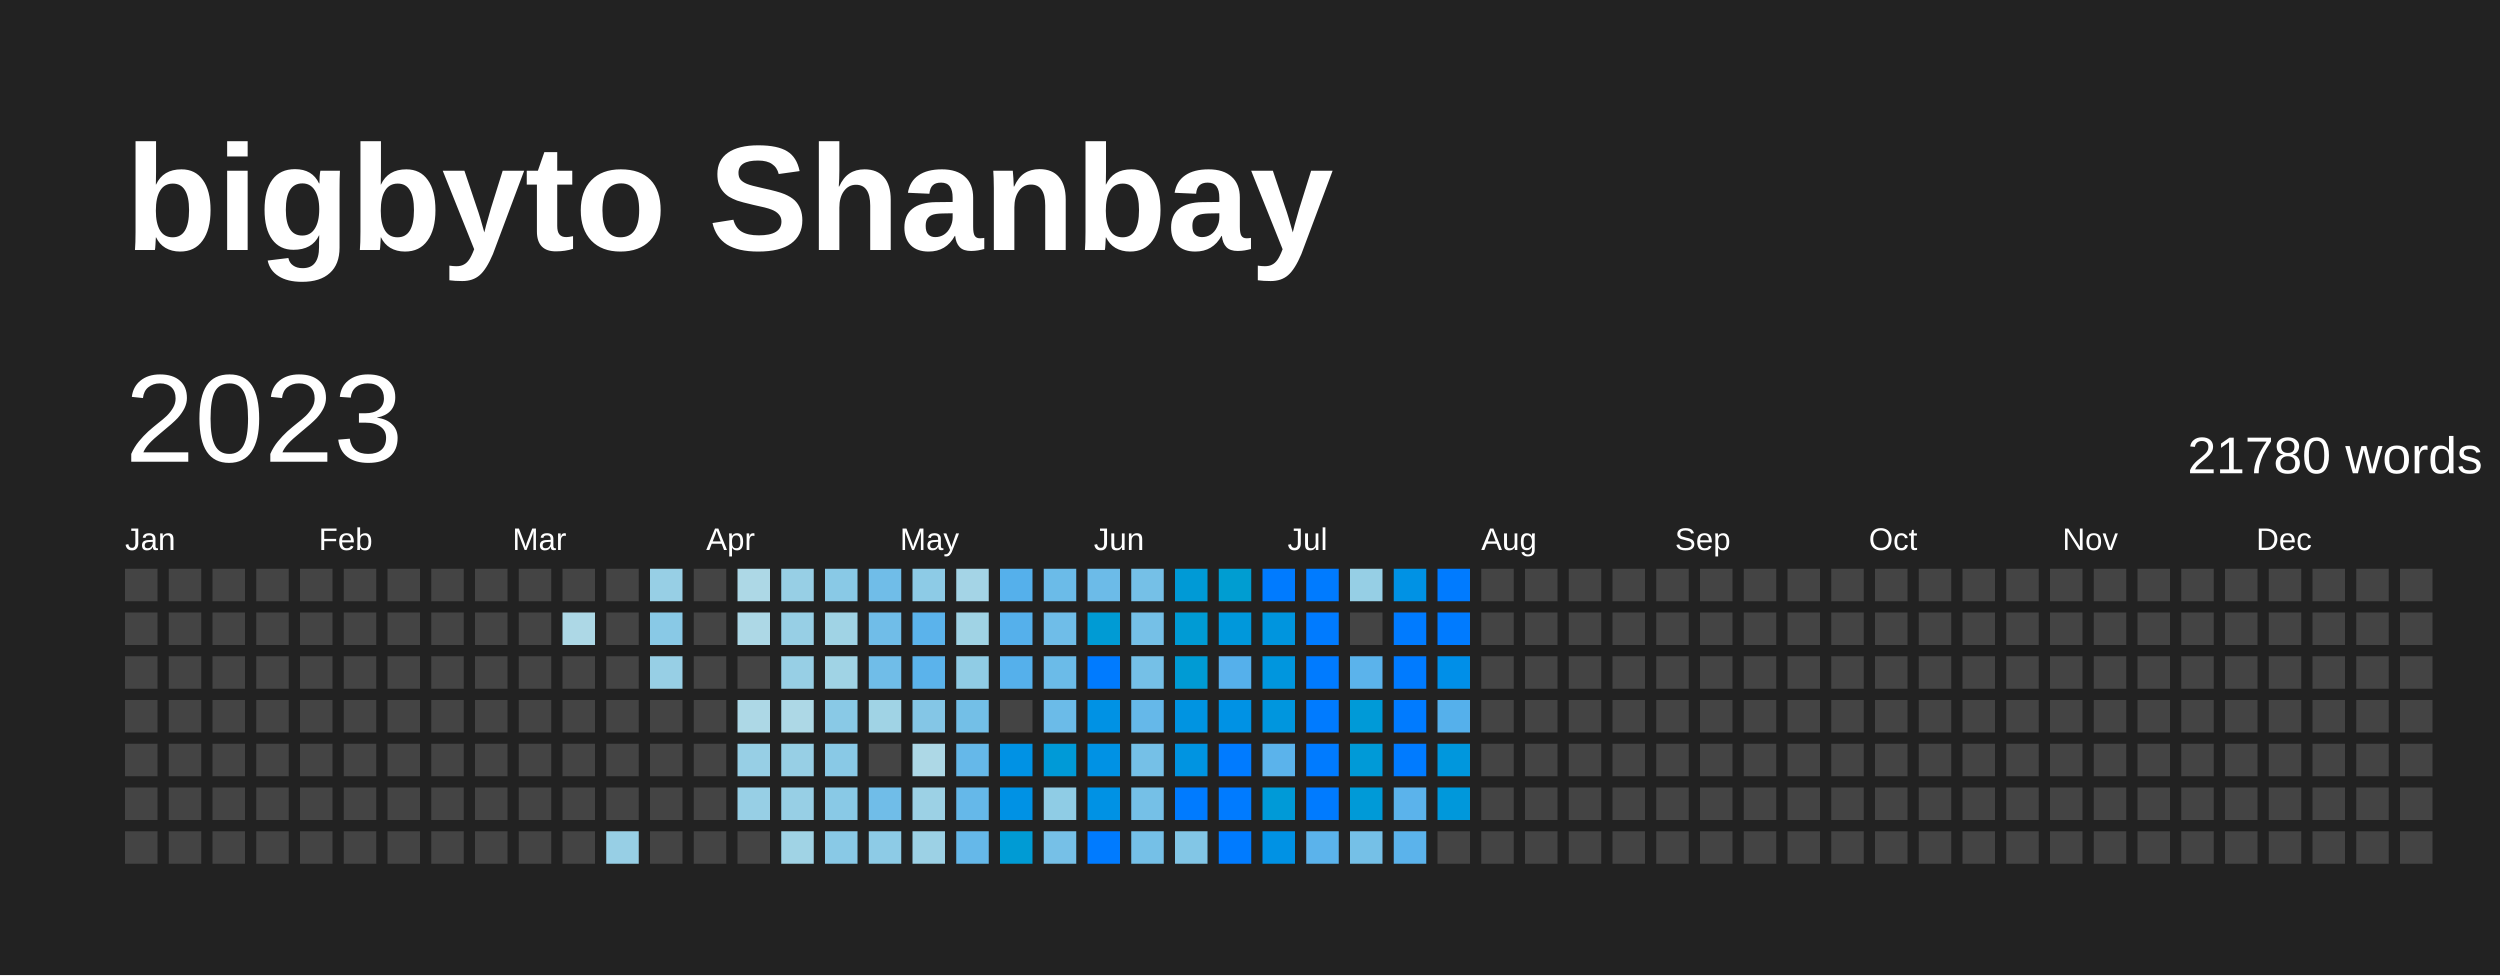
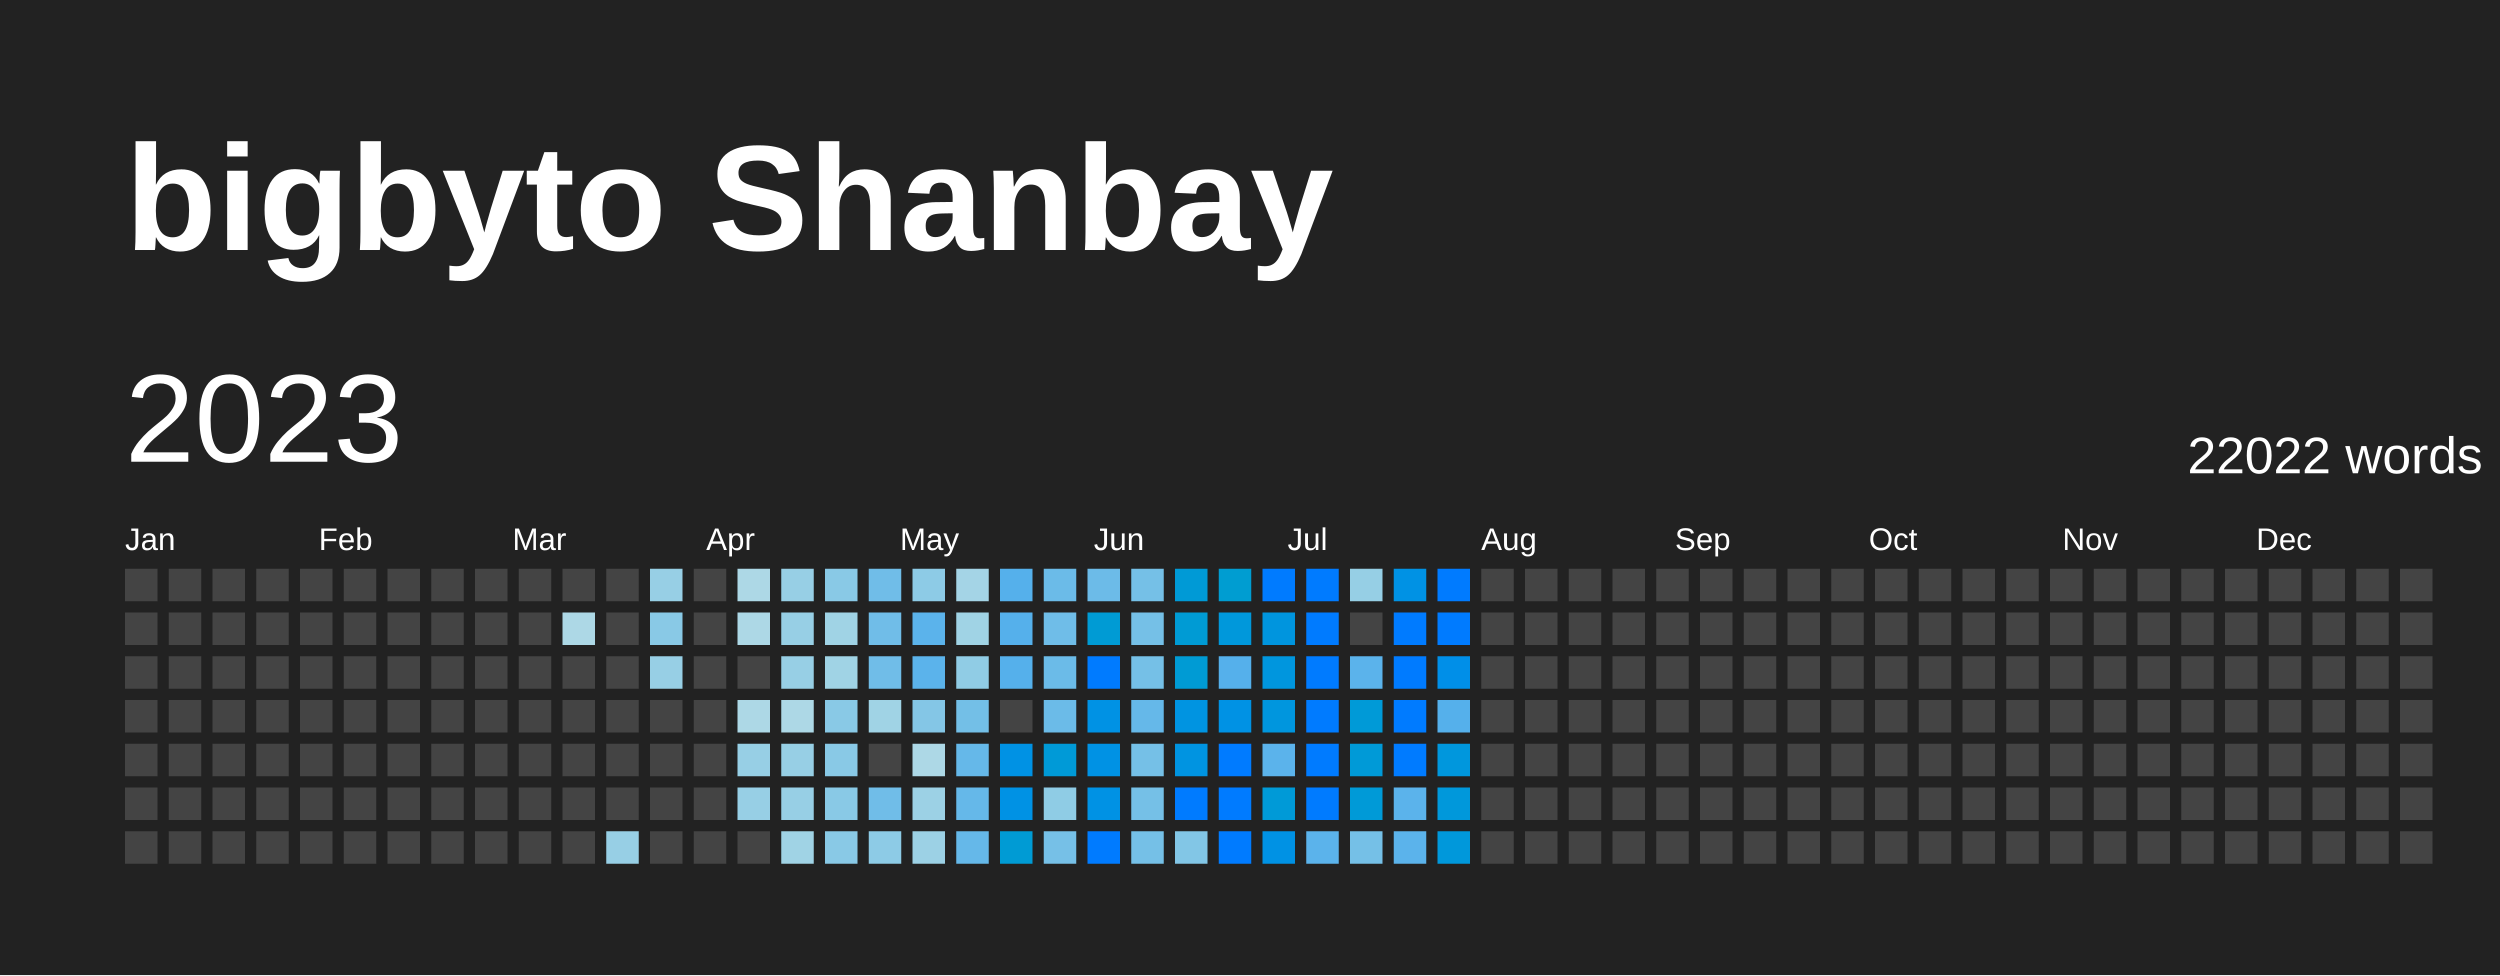
<svg xmlns="http://www.w3.org/2000/svg" baseProfile="full" height="78mm" version="1.1" viewBox="0,0,200,78" width="200mm">
  <defs />
  <rect fill="#222222" height="78" width="200" x="0" y="0" />
  <text fill="#FFFFFF" style="font-size:12px; font-family:Arial; font-weight:bold;" x="10" y="20">bigbyto Shanbay</text>
  <text dominant-baseline="hanging" fill="#FFFFFF" style="font-size:10.0px; font-family:Arial;" x="10" y="30">2023</text>
-   <text dominant-baseline="hanging" fill="#FFFFFF" style="font-size:4.125px; font-family:Arial;" x="175" y="35">21780 words</text>
+   <text dominant-baseline="hanging" fill="#FFFFFF" style="font-size:4.125px; font-family:Arial;" x="175" y="35">22022 words</text>
  <text fill="#FFFFFF" style="font-size:2.5px; font-family:Arial" x="10.0" y="44">Jan</text>
  <text fill="#FFFFFF" style="font-size:2.5px; font-family:Arial" x="25.5" y="44">Feb</text>
  <text fill="#FFFFFF" style="font-size:2.5px; font-family:Arial" x="41.0" y="44">Mar</text>
  <text fill="#FFFFFF" style="font-size:2.5px; font-family:Arial" x="56.5" y="44">Apr</text>
  <text fill="#FFFFFF" style="font-size:2.5px; font-family:Arial" x="72.0" y="44">May</text>
  <text fill="#FFFFFF" style="font-size:2.5px; font-family:Arial" x="87.5" y="44">Jun</text>
  <text fill="#FFFFFF" style="font-size:2.5px; font-family:Arial" x="103.0" y="44">Jul</text>
  <text fill="#FFFFFF" style="font-size:2.5px; font-family:Arial" x="118.5" y="44">Aug</text>
  <text fill="#FFFFFF" style="font-size:2.5px; font-family:Arial" x="134.0" y="44">Sep</text>
  <text fill="#FFFFFF" style="font-size:2.5px; font-family:Arial" x="149.5" y="44">Oct</text>
  <text fill="#FFFFFF" style="font-size:2.5px; font-family:Arial" x="165.0" y="44">Nov</text>
  <text fill="#FFFFFF" style="font-size:2.5px; font-family:Arial" x="180.5" y="44">Dec</text>
  <rect fill="#444444" height="2.6" width="2.6" x="10.0" y="45.5" />
  <rect fill="#444444" height="2.6" width="2.6" x="10.0" y="49.0" />
  <rect fill="#444444" height="2.6" width="2.6" x="10.0" y="52.5" />
  <rect fill="#444444" height="2.6" width="2.6" x="10.0" y="56.0" />
  <rect fill="#444444" height="2.6" width="2.6" x="10.0" y="59.5" />
  <rect fill="#444444" height="2.6" width="2.6" x="10.0" y="63.0" />
  <rect fill="#444444" height="2.6" width="2.6" x="10.0" y="66.5" />
  <rect fill="#444444" height="2.6" width="2.6" x="13.5" y="45.5" />
  <rect fill="#444444" height="2.6" width="2.6" x="13.5" y="49.0" />
  <rect fill="#444444" height="2.6" width="2.6" x="13.5" y="52.5" />
  <rect fill="#444444" height="2.6" width="2.6" x="13.5" y="56.0" />
  <rect fill="#444444" height="2.6" width="2.6" x="13.5" y="59.5" />
  <rect fill="#444444" height="2.6" width="2.6" x="13.5" y="63.0" />
  <rect fill="#444444" height="2.6" width="2.6" x="13.5" y="66.5" />
  <rect fill="#444444" height="2.6" width="2.6" x="17.0" y="45.5" />
  <rect fill="#444444" height="2.6" width="2.6" x="17.0" y="49.0" />
  <rect fill="#444444" height="2.6" width="2.6" x="17.0" y="52.5" />
  <rect fill="#444444" height="2.6" width="2.6" x="17.0" y="56.0" />
  <rect fill="#444444" height="2.6" width="2.6" x="17.0" y="59.5" />
  <rect fill="#444444" height="2.6" width="2.6" x="17.0" y="63.0" />
  <rect fill="#444444" height="2.6" width="2.6" x="17.0" y="66.5" />
  <rect fill="#444444" height="2.6" width="2.6" x="20.5" y="45.5" />
  <rect fill="#444444" height="2.6" width="2.6" x="20.5" y="49.0" />
  <rect fill="#444444" height="2.6" width="2.6" x="20.5" y="52.5" />
  <rect fill="#444444" height="2.6" width="2.6" x="20.5" y="56.0" />
  <rect fill="#444444" height="2.6" width="2.6" x="20.5" y="59.5" />
  <rect fill="#444444" height="2.6" width="2.6" x="20.5" y="63.0" />
  <rect fill="#444444" height="2.6" width="2.6" x="20.5" y="66.5" />
  <rect fill="#444444" height="2.6" width="2.6" x="24.0" y="45.5" />
  <rect fill="#444444" height="2.6" width="2.6" x="24.0" y="49.0" />
  <rect fill="#444444" height="2.6" width="2.6" x="24.0" y="52.5" />
  <rect fill="#444444" height="2.6" width="2.6" x="24.0" y="56.0" />
  <rect fill="#444444" height="2.6" width="2.6" x="24.0" y="59.5" />
  <rect fill="#444444" height="2.6" width="2.6" x="24.0" y="63.0" />
  <rect fill="#444444" height="2.6" width="2.6" x="24.0" y="66.5" />
  <rect fill="#444444" height="2.6" width="2.6" x="27.5" y="45.5" />
  <rect fill="#444444" height="2.6" width="2.6" x="27.5" y="49.0" />
  <rect fill="#444444" height="2.6" width="2.6" x="27.5" y="52.5" />
  <rect fill="#444444" height="2.6" width="2.6" x="27.5" y="56.0" />
  <rect fill="#444444" height="2.6" width="2.6" x="27.5" y="59.5" />
  <rect fill="#444444" height="2.6" width="2.6" x="27.5" y="63.0" />
  <rect fill="#444444" height="2.6" width="2.6" x="27.5" y="66.5" />
  <rect fill="#444444" height="2.6" width="2.6" x="31.0" y="45.5" />
  <rect fill="#444444" height="2.6" width="2.6" x="31.0" y="49.0" />
  <rect fill="#444444" height="2.6" width="2.6" x="31.0" y="52.5" />
  <rect fill="#444444" height="2.6" width="2.6" x="31.0" y="56.0" />
  <rect fill="#444444" height="2.6" width="2.6" x="31.0" y="59.5" />
  <rect fill="#444444" height="2.6" width="2.6" x="31.0" y="63.0" />
  <rect fill="#444444" height="2.6" width="2.6" x="31.0" y="66.5" />
  <rect fill="#444444" height="2.6" width="2.6" x="34.5" y="45.5" />
  <rect fill="#444444" height="2.6" width="2.6" x="34.5" y="49.0" />
  <rect fill="#444444" height="2.6" width="2.6" x="34.5" y="52.5" />
  <rect fill="#444444" height="2.6" width="2.6" x="34.5" y="56.0" />
  <rect fill="#444444" height="2.6" width="2.6" x="34.5" y="59.5" />
  <rect fill="#444444" height="2.6" width="2.6" x="34.5" y="63.0" />
  <rect fill="#444444" height="2.6" width="2.6" x="34.5" y="66.5" />
  <rect fill="#444444" height="2.6" width="2.6" x="38.0" y="45.5" />
  <rect fill="#444444" height="2.6" width="2.6" x="38.0" y="49.0" />
  <rect fill="#444444" height="2.6" width="2.6" x="38.0" y="52.5" />
  <rect fill="#444444" height="2.6" width="2.6" x="38.0" y="56.0" />
  <rect fill="#444444" height="2.6" width="2.6" x="38.0" y="59.5" />
  <rect fill="#444444" height="2.6" width="2.6" x="38.0" y="63.0" />
  <rect fill="#444444" height="2.6" width="2.6" x="38.0" y="66.5" />
  <rect fill="#444444" height="2.6" width="2.6" x="41.5" y="45.5" />
  <rect fill="#444444" height="2.6" width="2.6" x="41.5" y="49.0" />
  <rect fill="#444444" height="2.6" width="2.6" x="41.5" y="52.5" />
  <rect fill="#444444" height="2.6" width="2.6" x="41.5" y="56.0" />
  <rect fill="#444444" height="2.6" width="2.6" x="41.5" y="59.5" />
  <rect fill="#444444" height="2.6" width="2.6" x="41.5" y="63.0" />
  <rect fill="#444444" height="2.6" width="2.6" x="41.5" y="66.5" />
  <rect fill="#444444" height="2.6" width="2.6" x="45.0" y="45.5" />
  <rect fill="#add8e6" height="2.6" width="2.6" x="45.0" y="49.0" />
  <rect fill="#444444" height="2.6" width="2.6" x="45.0" y="52.5" />
  <rect fill="#444444" height="2.6" width="2.6" x="45.0" y="56.0" />
  <rect fill="#444444" height="2.6" width="2.6" x="45.0" y="59.5" />
  <rect fill="#444444" height="2.6" width="2.6" x="45.0" y="63.0" />
  <rect fill="#444444" height="2.6" width="2.6" x="45.0" y="66.5" />
  <rect fill="#444444" height="2.6" width="2.6" x="48.5" y="45.5" />
  <rect fill="#444444" height="2.6" width="2.6" x="48.5" y="49.0" />
  <rect fill="#444444" height="2.6" width="2.6" x="48.5" y="52.5" />
  <rect fill="#444444" height="2.6" width="2.6" x="48.5" y="56.0" />
  <rect fill="#444444" height="2.6" width="2.6" x="48.5" y="59.5" />
  <rect fill="#444444" height="2.6" width="2.6" x="48.5" y="63.0" />
  <rect fill="#97cfe5" height="2.6" width="2.6" x="48.5" y="66.5" />
  <rect fill="#97cfe5" height="2.6" width="2.6" x="52.0" y="45.5" />
  <rect fill="#89c9e6" height="2.6" width="2.6" x="52.0" y="49.0" />
  <rect fill="#97cfe5" height="2.6" width="2.6" x="52.0" y="52.5" />
  <rect fill="#444444" height="2.6" width="2.6" x="52.0" y="56.0" />
  <rect fill="#444444" height="2.6" width="2.6" x="52.0" y="59.5" />
  <rect fill="#444444" height="2.6" width="2.6" x="52.0" y="63.0" />
  <rect fill="#444444" height="2.6" width="2.6" x="52.0" y="66.5" />
  <rect fill="#444444" height="2.6" width="2.6" x="55.5" y="45.5" />
  <rect fill="#444444" height="2.6" width="2.6" x="55.5" y="49.0" />
  <rect fill="#444444" height="2.6" width="2.6" x="55.5" y="52.5" />
  <rect fill="#444444" height="2.6" width="2.6" x="55.5" y="56.0" />
  <rect fill="#444444" height="2.6" width="2.6" x="55.5" y="59.5" />
  <rect fill="#444444" height="2.6" width="2.6" x="55.5" y="63.0" />
  <rect fill="#444444" height="2.6" width="2.6" x="55.5" y="66.5" />
  <rect fill="#add8e6" height="2.6" width="2.6" x="59.0" y="45.5" />
  <rect fill="#add8e6" height="2.6" width="2.6" x="59.0" y="49.0" />
  <rect fill="#444444" height="2.6" width="2.6" x="59.0" y="52.5" />
  <rect fill="#add8e6" height="2.6" width="2.6" x="59.0" y="56.0" />
  <rect fill="#97cfe5" height="2.6" width="2.6" x="59.0" y="59.5" />
  <rect fill="#97cfe5" height="2.6" width="2.6" x="59.0" y="63.0" />
  <rect fill="#444444" height="2.6" width="2.6" x="59.0" y="66.5" />
  <rect fill="#97cfe5" height="2.6" width="2.6" x="62.5" y="45.5" />
  <rect fill="#97cfe5" height="2.6" width="2.6" x="62.5" y="49.0" />
  <rect fill="#97cfe5" height="2.6" width="2.6" x="62.5" y="52.5" />
  <rect fill="#add8e6" height="2.6" width="2.6" x="62.5" y="56.0" />
  <rect fill="#97cfe5" height="2.6" width="2.6" x="62.5" y="59.5" />
  <rect fill="#97cfe5" height="2.6" width="2.6" x="62.5" y="63.0" />
  <rect fill="#a0d3e5" height="2.6" width="2.6" x="62.5" y="66.5" />
  <rect fill="#89c9e6" height="2.6" width="2.6" x="66.0" y="45.5" />
  <rect fill="#a0d3e5" height="2.6" width="2.6" x="66.0" y="49.0" />
  <rect fill="#a0d3e5" height="2.6" width="2.6" x="66.0" y="52.5" />
  <rect fill="#89c9e6" height="2.6" width="2.6" x="66.0" y="56.0" />
  <rect fill="#89c9e6" height="2.6" width="2.6" x="66.0" y="59.5" />
  <rect fill="#89c9e6" height="2.6" width="2.6" x="66.0" y="63.0" />
  <rect fill="#89c9e6" height="2.6" width="2.6" x="66.0" y="66.5" />
  <rect fill="#70bde8" height="2.6" width="2.6" x="69.5" y="45.5" />
  <rect fill="#70bde8" height="2.6" width="2.6" x="69.5" y="49.0" />
  <rect fill="#70bde8" height="2.6" width="2.6" x="69.5" y="52.5" />
  <rect fill="#a0d3e5" height="2.6" width="2.6" x="69.5" y="56.0" />
  <rect fill="#444444" height="2.6" width="2.6" x="69.5" y="59.5" />
  <rect fill="#70bde8" height="2.6" width="2.6" x="69.5" y="63.0" />
  <rect fill="#8dcbe6" height="2.6" width="2.6" x="69.5" y="66.5" />
  <rect fill="#8dcbe6" height="2.6" width="2.6" x="73.0" y="45.5" />
  <rect fill="#5bb3eb" height="2.6" width="2.6" x="73.0" y="49.0" />
  <rect fill="#5bb3eb" height="2.6" width="2.6" x="73.0" y="52.5" />
  <rect fill="#84c6e6" height="2.6" width="2.6" x="73.0" y="56.0" />
  <rect fill="#add8e6" height="2.6" width="2.6" x="73.0" y="59.5" />
  <rect fill="#9cd1e5" height="2.6" width="2.6" x="73.0" y="63.0" />
  <rect fill="#9cd1e5" height="2.6" width="2.6" x="73.0" y="66.5" />
  <rect fill="#a4d4e6" height="2.6" width="2.6" x="76.5" y="45.5" />
  <rect fill="#a0d3e5" height="2.6" width="2.6" x="76.5" y="49.0" />
  <rect fill="#90cce5" height="2.6" width="2.6" x="76.5" y="52.5" />
  <rect fill="#73bfe7" height="2.6" width="2.6" x="76.5" y="56.0" />
  <rect fill="#65b8e9" height="2.6" width="2.6" x="76.5" y="59.5" />
  <rect fill="#65b8e9" height="2.6" width="2.6" x="76.5" y="63.0" />
  <rect fill="#65b8e9" height="2.6" width="2.6" x="76.5" y="66.5" />
  <rect fill="#55b0eb" height="2.6" width="2.6" x="80.0" y="45.5" />
  <rect fill="#55b0eb" height="2.6" width="2.6" x="80.0" y="49.0" />
  <rect fill="#55b0eb" height="2.6" width="2.6" x="80.0" y="52.5" />
  <rect fill="#444444" height="2.6" width="2.6" x="80.0" y="56.0" />
  <rect fill="#0092e4" height="2.6" width="2.6" x="80.0" y="59.5" />
  <rect fill="#0092e4" height="2.6" width="2.6" x="80.0" y="63.0" />
  <rect fill="#009bd4" height="2.6" width="2.6" x="80.0" y="66.5" />
  <rect fill="#6bbbe8" height="2.6" width="2.6" x="83.5" y="45.5" />
  <rect fill="#6fbde8" height="2.6" width="2.6" x="83.5" y="49.0" />
  <rect fill="#6bbbe8" height="2.6" width="2.6" x="83.5" y="52.5" />
  <rect fill="#6bbbe8" height="2.6" width="2.6" x="83.5" y="56.0" />
  <rect fill="#009ad7" height="2.6" width="2.6" x="83.5" y="59.5" />
  <rect fill="#8fcce5" height="2.6" width="2.6" x="83.5" y="63.0" />
  <rect fill="#76c0e7" height="2.6" width="2.6" x="83.5" y="66.5" />
  <rect fill="#6cbbe8" height="2.6" width="2.6" x="87.0" y="45.5" />
  <rect fill="#009bd4" height="2.6" width="2.6" x="87.0" y="49.0" />
  <rect fill="#007BFF" height="2.6" width="2.6" x="87.0" y="52.5" />
  <rect fill="#0092e4" height="2.6" width="2.6" x="87.0" y="56.0" />
  <rect fill="#0092e4" height="2.6" width="2.6" x="87.0" y="59.5" />
  <rect fill="#0092e4" height="2.6" width="2.6" x="87.0" y="63.0" />
  <rect fill="#007BFF" height="2.6" width="2.6" x="87.0" y="66.5" />
  <rect fill="#75c0e7" height="2.6" width="2.6" x="90.5" y="45.5" />
  <rect fill="#75c0e7" height="2.6" width="2.6" x="90.5" y="49.0" />
  <rect fill="#75c0e7" height="2.6" width="2.6" x="90.5" y="52.5" />
  <rect fill="#65b8e9" height="2.6" width="2.6" x="90.5" y="56.0" />
  <rect fill="#75c0e7" height="2.6" width="2.6" x="90.5" y="59.5" />
  <rect fill="#75c0e7" height="2.6" width="2.6" x="90.5" y="63.0" />
  <rect fill="#75c0e7" height="2.6" width="2.6" x="90.5" y="66.5" />
  <rect fill="#009ad6" height="2.6" width="2.6" x="94.0" y="45.5" />
  <rect fill="#009bd4" height="2.6" width="2.6" x="94.0" y="49.0" />
  <rect fill="#009bd4" height="2.6" width="2.6" x="94.0" y="52.5" />
  <rect fill="#0094e1" height="2.6" width="2.6" x="94.0" y="56.0" />
  <rect fill="#0094e1" height="2.6" width="2.6" x="94.0" y="59.5" />
  <rect fill="#007BFF" height="2.6" width="2.6" x="94.0" y="63.0" />
  <rect fill="#82c6e6" height="2.6" width="2.6" x="94.0" y="66.5" />
  <rect fill="#009dd1" height="2.6" width="2.6" x="97.5" y="45.5" />
  <rect fill="#0098db" height="2.6" width="2.6" x="97.5" y="49.0" />
  <rect fill="#55b0eb" height="2.6" width="2.6" x="97.5" y="52.5" />
  <rect fill="#0092e4" height="2.6" width="2.6" x="97.5" y="56.0" />
  <rect fill="#007BFF" height="2.6" width="2.6" x="97.5" y="59.5" />
  <rect fill="#007BFF" height="2.6" width="2.6" x="97.5" y="63.0" />
  <rect fill="#007BFF" height="2.6" width="2.6" x="97.5" y="66.5" />
  <rect fill="#007BFF" height="2.6" width="2.6" x="101.0" y="45.5" />
  <rect fill="#0095de" height="2.6" width="2.6" x="101.0" y="49.0" />
  <rect fill="#0096de" height="2.6" width="2.6" x="101.0" y="52.5" />
  <rect fill="#0096de" height="2.6" width="2.6" x="101.0" y="56.0" />
  <rect fill="#5bb3eb" height="2.6" width="2.6" x="101.0" y="59.5" />
  <rect fill="#009ad7" height="2.6" width="2.6" x="101.0" y="63.0" />
  <rect fill="#0092e4" height="2.6" width="2.6" x="101.0" y="66.5" />
  <rect fill="#007BFF" height="2.6" width="2.6" x="104.5" y="45.5" />
  <rect fill="#007BFF" height="2.6" width="2.6" x="104.5" y="49.0" />
  <rect fill="#007BFF" height="2.6" width="2.6" x="104.5" y="52.5" />
  <rect fill="#007BFF" height="2.6" width="2.6" x="104.5" y="56.0" />
  <rect fill="#007BFF" height="2.6" width="2.6" x="104.5" y="59.5" />
  <rect fill="#007BFF" height="2.6" width="2.6" x="104.5" y="63.0" />
  <rect fill="#5bb3eb" height="2.6" width="2.6" x="104.5" y="66.5" />
  <rect fill="#96cfe5" height="2.6" width="2.6" x="108.0" y="45.5" />
  <rect fill="#444444" height="2.6" width="2.6" x="108.0" y="49.0" />
  <rect fill="#5bb3eb" height="2.6" width="2.6" x="108.0" y="52.5" />
  <rect fill="#009ad7" height="2.6" width="2.6" x="108.0" y="56.0" />
  <rect fill="#009ad7" height="2.6" width="2.6" x="108.0" y="59.5" />
  <rect fill="#009ad7" height="2.6" width="2.6" x="108.0" y="63.0" />
  <rect fill="#75c0e7" height="2.6" width="2.6" x="108.0" y="66.5" />
  <rect fill="#0092e4" height="2.6" width="2.6" x="111.5" y="45.5" />
  <rect fill="#007BFF" height="2.6" width="2.6" x="111.5" y="49.0" />
  <rect fill="#007BFF" height="2.6" width="2.6" x="111.5" y="52.5" />
  <rect fill="#007BFF" height="2.6" width="2.6" x="111.5" y="56.0" />
  <rect fill="#007BFF" height="2.6" width="2.6" x="111.5" y="59.5" />
  <rect fill="#5bb3eb" height="2.6" width="2.6" x="111.5" y="63.0" />
  <rect fill="#5bb3eb" height="2.6" width="2.6" x="111.5" y="66.5" />
  <rect fill="#007BFF" height="2.6" width="2.6" x="115.0" y="45.5" />
  <rect fill="#007BFF" height="2.6" width="2.6" x="115.0" y="49.0" />
  <rect fill="#008fe8" height="2.6" width="2.6" x="115.0" y="52.5" />
  <rect fill="#55b0eb" height="2.6" width="2.6" x="115.0" y="56.0" />
  <rect fill="#0097dd" height="2.6" width="2.6" x="115.0" y="59.5" />
  <rect fill="#0098db" height="2.6" width="2.6" x="115.0" y="63.0" />
-   <rect fill="#444444" height="2.6" width="2.6" x="115.0" y="66.5" />
+   <rect fill="#0098db" height="2.6" width="2.6" x="115.0" y="66.5" />
  <rect fill="#444444" height="2.6" width="2.6" x="118.5" y="45.5" />
  <rect fill="#444444" height="2.6" width="2.6" x="118.5" y="49.0" />
  <rect fill="#444444" height="2.6" width="2.6" x="118.5" y="52.5" />
  <rect fill="#444444" height="2.6" width="2.6" x="118.5" y="56.0" />
  <rect fill="#444444" height="2.6" width="2.6" x="118.5" y="59.5" />
  <rect fill="#444444" height="2.6" width="2.6" x="118.5" y="63.0" />
  <rect fill="#444444" height="2.6" width="2.6" x="118.5" y="66.5" />
  <rect fill="#444444" height="2.6" width="2.6" x="122.0" y="45.5" />
  <rect fill="#444444" height="2.6" width="2.6" x="122.0" y="49.0" />
  <rect fill="#444444" height="2.6" width="2.6" x="122.0" y="52.5" />
  <rect fill="#444444" height="2.6" width="2.6" x="122.0" y="56.0" />
  <rect fill="#444444" height="2.6" width="2.6" x="122.0" y="59.5" />
  <rect fill="#444444" height="2.6" width="2.6" x="122.0" y="63.0" />
  <rect fill="#444444" height="2.6" width="2.6" x="122.0" y="66.5" />
  <rect fill="#444444" height="2.6" width="2.6" x="125.5" y="45.5" />
  <rect fill="#444444" height="2.6" width="2.6" x="125.5" y="49.0" />
  <rect fill="#444444" height="2.6" width="2.6" x="125.5" y="52.5" />
  <rect fill="#444444" height="2.6" width="2.6" x="125.5" y="56.0" />
  <rect fill="#444444" height="2.6" width="2.6" x="125.5" y="59.5" />
  <rect fill="#444444" height="2.6" width="2.6" x="125.5" y="63.0" />
  <rect fill="#444444" height="2.6" width="2.6" x="125.5" y="66.5" />
  <rect fill="#444444" height="2.6" width="2.6" x="129.0" y="45.5" />
  <rect fill="#444444" height="2.6" width="2.6" x="129.0" y="49.0" />
  <rect fill="#444444" height="2.6" width="2.6" x="129.0" y="52.5" />
  <rect fill="#444444" height="2.6" width="2.6" x="129.0" y="56.0" />
  <rect fill="#444444" height="2.6" width="2.6" x="129.0" y="59.5" />
  <rect fill="#444444" height="2.6" width="2.6" x="129.0" y="63.0" />
  <rect fill="#444444" height="2.6" width="2.6" x="129.0" y="66.5" />
  <rect fill="#444444" height="2.6" width="2.6" x="132.5" y="45.5" />
  <rect fill="#444444" height="2.6" width="2.6" x="132.5" y="49.0" />
  <rect fill="#444444" height="2.6" width="2.6" x="132.5" y="52.5" />
  <rect fill="#444444" height="2.6" width="2.6" x="132.5" y="56.0" />
  <rect fill="#444444" height="2.6" width="2.6" x="132.5" y="59.5" />
  <rect fill="#444444" height="2.6" width="2.6" x="132.5" y="63.0" />
  <rect fill="#444444" height="2.6" width="2.6" x="132.5" y="66.5" />
  <rect fill="#444444" height="2.6" width="2.6" x="136.0" y="45.5" />
  <rect fill="#444444" height="2.6" width="2.6" x="136.0" y="49.0" />
  <rect fill="#444444" height="2.6" width="2.6" x="136.0" y="52.5" />
  <rect fill="#444444" height="2.6" width="2.6" x="136.0" y="56.0" />
  <rect fill="#444444" height="2.6" width="2.6" x="136.0" y="59.5" />
  <rect fill="#444444" height="2.6" width="2.6" x="136.0" y="63.0" />
  <rect fill="#444444" height="2.6" width="2.6" x="136.0" y="66.5" />
  <rect fill="#444444" height="2.6" width="2.6" x="139.5" y="45.5" />
  <rect fill="#444444" height="2.6" width="2.6" x="139.5" y="49.0" />
  <rect fill="#444444" height="2.6" width="2.6" x="139.5" y="52.5" />
  <rect fill="#444444" height="2.6" width="2.6" x="139.5" y="56.0" />
  <rect fill="#444444" height="2.6" width="2.6" x="139.5" y="59.5" />
  <rect fill="#444444" height="2.6" width="2.6" x="139.5" y="63.0" />
  <rect fill="#444444" height="2.6" width="2.6" x="139.5" y="66.5" />
  <rect fill="#444444" height="2.6" width="2.6" x="143.0" y="45.5" />
  <rect fill="#444444" height="2.6" width="2.6" x="143.0" y="49.0" />
  <rect fill="#444444" height="2.6" width="2.6" x="143.0" y="52.5" />
  <rect fill="#444444" height="2.6" width="2.6" x="143.0" y="56.0" />
  <rect fill="#444444" height="2.6" width="2.6" x="143.0" y="59.5" />
  <rect fill="#444444" height="2.6" width="2.6" x="143.0" y="63.0" />
  <rect fill="#444444" height="2.6" width="2.6" x="143.0" y="66.5" />
  <rect fill="#444444" height="2.6" width="2.6" x="146.5" y="45.5" />
  <rect fill="#444444" height="2.6" width="2.6" x="146.5" y="49.0" />
  <rect fill="#444444" height="2.6" width="2.6" x="146.5" y="52.5" />
  <rect fill="#444444" height="2.6" width="2.6" x="146.5" y="56.0" />
  <rect fill="#444444" height="2.6" width="2.6" x="146.5" y="59.5" />
  <rect fill="#444444" height="2.6" width="2.6" x="146.5" y="63.0" />
  <rect fill="#444444" height="2.6" width="2.6" x="146.5" y="66.5" />
  <rect fill="#444444" height="2.6" width="2.6" x="150.0" y="45.5" />
  <rect fill="#444444" height="2.6" width="2.6" x="150.0" y="49.0" />
  <rect fill="#444444" height="2.6" width="2.6" x="150.0" y="52.5" />
  <rect fill="#444444" height="2.6" width="2.6" x="150.0" y="56.0" />
  <rect fill="#444444" height="2.6" width="2.6" x="150.0" y="59.5" />
  <rect fill="#444444" height="2.6" width="2.6" x="150.0" y="63.0" />
  <rect fill="#444444" height="2.6" width="2.6" x="150.0" y="66.5" />
  <rect fill="#444444" height="2.6" width="2.6" x="153.5" y="45.5" />
  <rect fill="#444444" height="2.6" width="2.6" x="153.5" y="49.0" />
  <rect fill="#444444" height="2.6" width="2.6" x="153.5" y="52.5" />
  <rect fill="#444444" height="2.6" width="2.6" x="153.5" y="56.0" />
  <rect fill="#444444" height="2.6" width="2.6" x="153.5" y="59.5" />
  <rect fill="#444444" height="2.6" width="2.6" x="153.5" y="63.0" />
  <rect fill="#444444" height="2.6" width="2.6" x="153.5" y="66.5" />
  <rect fill="#444444" height="2.6" width="2.6" x="157.0" y="45.5" />
  <rect fill="#444444" height="2.6" width="2.6" x="157.0" y="49.0" />
  <rect fill="#444444" height="2.6" width="2.6" x="157.0" y="52.5" />
  <rect fill="#444444" height="2.6" width="2.6" x="157.0" y="56.0" />
  <rect fill="#444444" height="2.6" width="2.6" x="157.0" y="59.5" />
  <rect fill="#444444" height="2.6" width="2.6" x="157.0" y="63.0" />
  <rect fill="#444444" height="2.6" width="2.6" x="157.0" y="66.5" />
  <rect fill="#444444" height="2.6" width="2.6" x="160.5" y="45.5" />
  <rect fill="#444444" height="2.6" width="2.6" x="160.5" y="49.0" />
  <rect fill="#444444" height="2.6" width="2.6" x="160.5" y="52.5" />
  <rect fill="#444444" height="2.6" width="2.6" x="160.5" y="56.0" />
  <rect fill="#444444" height="2.6" width="2.6" x="160.5" y="59.5" />
  <rect fill="#444444" height="2.6" width="2.6" x="160.5" y="63.0" />
  <rect fill="#444444" height="2.6" width="2.6" x="160.5" y="66.5" />
  <rect fill="#444444" height="2.6" width="2.6" x="164.0" y="45.5" />
  <rect fill="#444444" height="2.6" width="2.6" x="164.0" y="49.0" />
  <rect fill="#444444" height="2.6" width="2.6" x="164.0" y="52.5" />
  <rect fill="#444444" height="2.6" width="2.6" x="164.0" y="56.0" />
  <rect fill="#444444" height="2.6" width="2.6" x="164.0" y="59.5" />
  <rect fill="#444444" height="2.6" width="2.6" x="164.0" y="63.0" />
  <rect fill="#444444" height="2.6" width="2.6" x="164.0" y="66.5" />
  <rect fill="#444444" height="2.6" width="2.6" x="167.5" y="45.5" />
  <rect fill="#444444" height="2.6" width="2.6" x="167.5" y="49.0" />
  <rect fill="#444444" height="2.6" width="2.6" x="167.5" y="52.5" />
  <rect fill="#444444" height="2.6" width="2.6" x="167.5" y="56.0" />
  <rect fill="#444444" height="2.6" width="2.6" x="167.5" y="59.5" />
  <rect fill="#444444" height="2.6" width="2.6" x="167.5" y="63.0" />
  <rect fill="#444444" height="2.6" width="2.6" x="167.5" y="66.5" />
  <rect fill="#444444" height="2.6" width="2.6" x="171.0" y="45.5" />
  <rect fill="#444444" height="2.6" width="2.6" x="171.0" y="49.0" />
  <rect fill="#444444" height="2.6" width="2.6" x="171.0" y="52.5" />
  <rect fill="#444444" height="2.6" width="2.6" x="171.0" y="56.0" />
  <rect fill="#444444" height="2.6" width="2.6" x="171.0" y="59.5" />
  <rect fill="#444444" height="2.6" width="2.6" x="171.0" y="63.0" />
  <rect fill="#444444" height="2.6" width="2.6" x="171.0" y="66.5" />
  <rect fill="#444444" height="2.6" width="2.6" x="174.5" y="45.5" />
  <rect fill="#444444" height="2.6" width="2.6" x="174.5" y="49.0" />
  <rect fill="#444444" height="2.6" width="2.6" x="174.5" y="52.5" />
  <rect fill="#444444" height="2.6" width="2.6" x="174.5" y="56.0" />
  <rect fill="#444444" height="2.6" width="2.6" x="174.5" y="59.5" />
  <rect fill="#444444" height="2.6" width="2.6" x="174.5" y="63.0" />
  <rect fill="#444444" height="2.6" width="2.6" x="174.5" y="66.5" />
  <rect fill="#444444" height="2.6" width="2.6" x="178.0" y="45.5" />
  <rect fill="#444444" height="2.6" width="2.6" x="178.0" y="49.0" />
  <rect fill="#444444" height="2.6" width="2.6" x="178.0" y="52.5" />
  <rect fill="#444444" height="2.6" width="2.6" x="178.0" y="56.0" />
  <rect fill="#444444" height="2.6" width="2.6" x="178.0" y="59.5" />
  <rect fill="#444444" height="2.6" width="2.6" x="178.0" y="63.0" />
  <rect fill="#444444" height="2.6" width="2.6" x="178.0" y="66.5" />
  <rect fill="#444444" height="2.6" width="2.6" x="181.5" y="45.5" />
  <rect fill="#444444" height="2.6" width="2.6" x="181.5" y="49.0" />
  <rect fill="#444444" height="2.6" width="2.6" x="181.5" y="52.5" />
  <rect fill="#444444" height="2.6" width="2.6" x="181.5" y="56.0" />
  <rect fill="#444444" height="2.6" width="2.6" x="181.5" y="59.5" />
  <rect fill="#444444" height="2.6" width="2.6" x="181.5" y="63.0" />
  <rect fill="#444444" height="2.6" width="2.6" x="181.5" y="66.5" />
  <rect fill="#444444" height="2.6" width="2.6" x="185.0" y="45.5" />
  <rect fill="#444444" height="2.6" width="2.6" x="185.0" y="49.0" />
  <rect fill="#444444" height="2.6" width="2.6" x="185.0" y="52.5" />
  <rect fill="#444444" height="2.6" width="2.6" x="185.0" y="56.0" />
  <rect fill="#444444" height="2.6" width="2.6" x="185.0" y="59.5" />
  <rect fill="#444444" height="2.6" width="2.6" x="185.0" y="63.0" />
  <rect fill="#444444" height="2.6" width="2.6" x="185.0" y="66.5" />
  <rect fill="#444444" height="2.6" width="2.6" x="188.5" y="45.5" />
  <rect fill="#444444" height="2.6" width="2.6" x="188.5" y="49.0" />
  <rect fill="#444444" height="2.6" width="2.6" x="188.5" y="52.5" />
  <rect fill="#444444" height="2.6" width="2.6" x="188.5" y="56.0" />
  <rect fill="#444444" height="2.6" width="2.6" x="188.5" y="59.5" />
  <rect fill="#444444" height="2.6" width="2.6" x="188.5" y="63.0" />
  <rect fill="#444444" height="2.6" width="2.6" x="188.5" y="66.5" />
  <rect fill="#444444" height="2.6" width="2.6" x="192.0" y="45.5" />
  <rect fill="#444444" height="2.6" width="2.6" x="192.0" y="49.0" />
  <rect fill="#444444" height="2.6" width="2.6" x="192.0" y="52.5" />
  <rect fill="#444444" height="2.6" width="2.6" x="192.0" y="56.0" />
  <rect fill="#444444" height="2.6" width="2.6" x="192.0" y="59.5" />
  <rect fill="#444444" height="2.6" width="2.6" x="192.0" y="63.0" />
  <rect fill="#444444" height="2.6" width="2.6" x="192.0" y="66.5" />
</svg>
